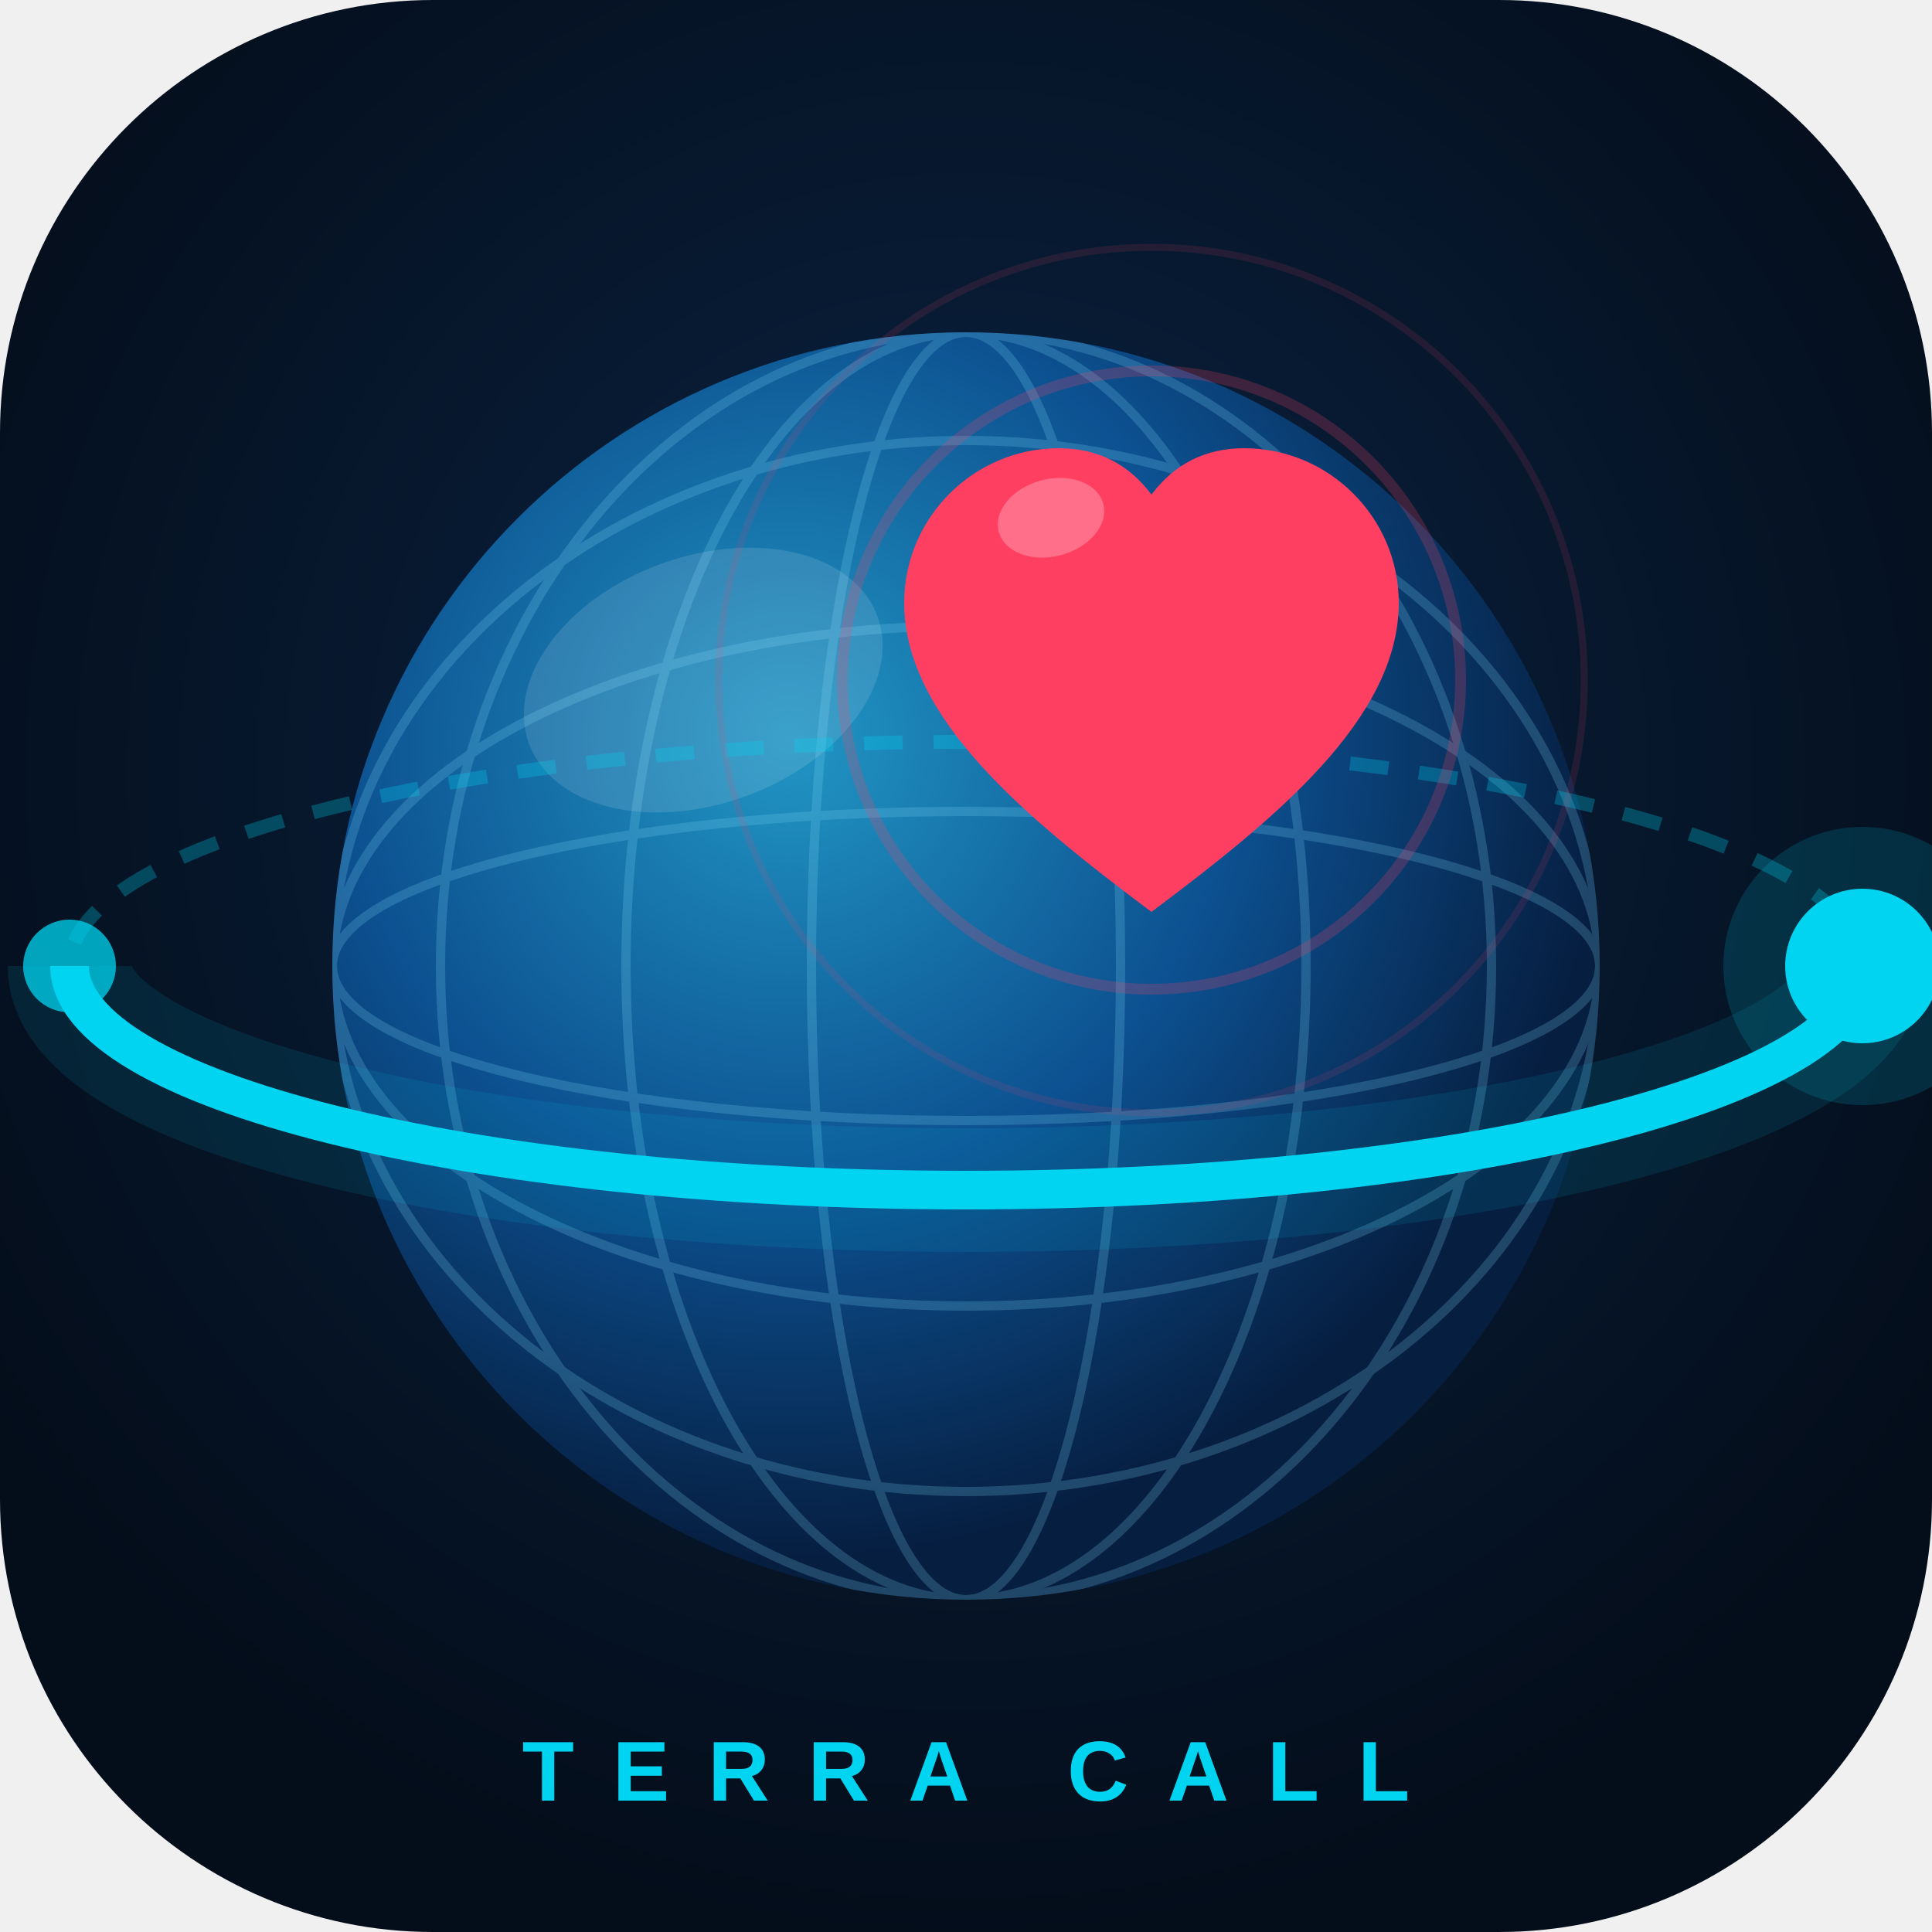
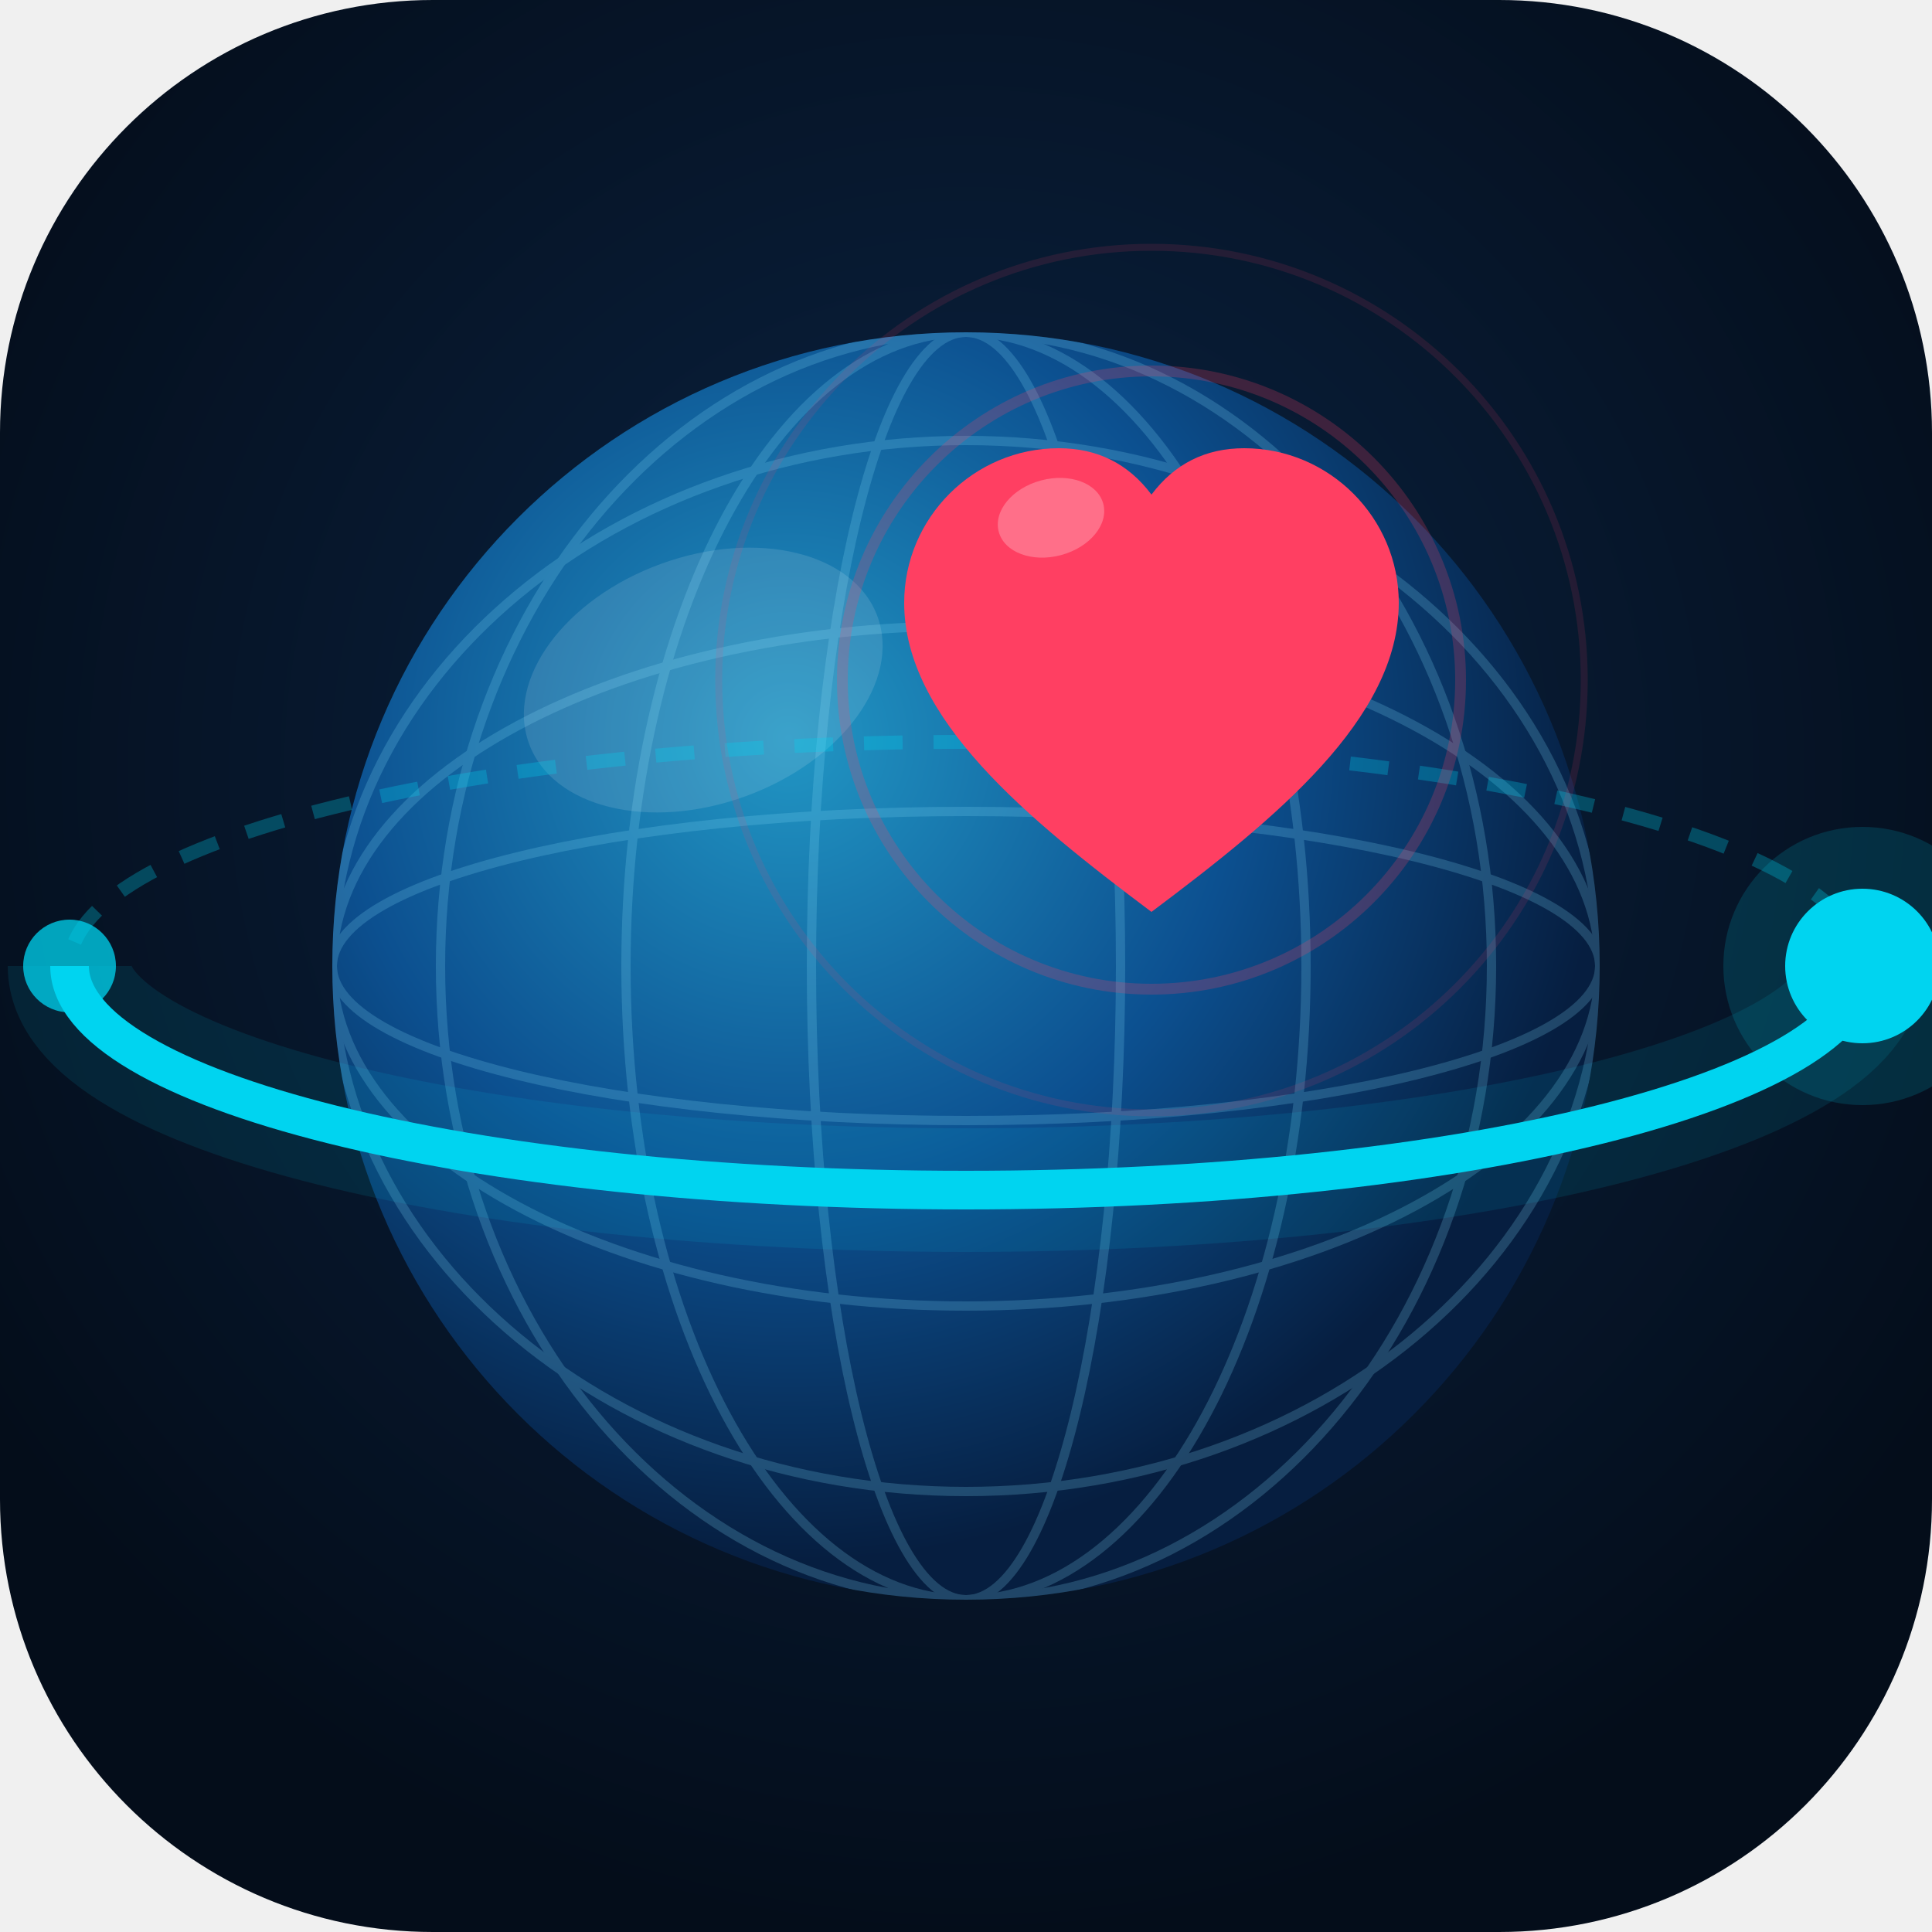
<svg xmlns="http://www.w3.org/2000/svg" width="1024" height="1024" viewBox="215 40 250 250">
  <defs>
    <clipPath id="ic">
      <rect x="215" y="40" width="250" height="250" rx="56" ry="56" />
    </clipPath>
    <clipPath id="gc">
      <circle cx="340" cy="165" r="82" />
    </clipPath>
    <radialGradient id="bg" cx="50%" cy="40%" r="60%">
      <stop offset="0%" stop-color="#0a2444" />
      <stop offset="100%" stop-color="#040d1a" />
    </radialGradient>
    <radialGradient id="ocean" cx="36%" cy="32%" r="65%">
      <stop offset="0%" stop-color="#2196c4" />
      <stop offset="55%" stop-color="#0c5090" />
      <stop offset="100%" stop-color="#061e40" />
    </radialGradient>
  </defs>
  <rect x="215" y="40" width="250" height="250" rx="56" ry="56" fill="url(#bg)" />
  <circle cx="340" cy="165" r="82" fill="url(#ocean)" clip-path="url(#ic)" />
  <g clip-path="url(#gc)" opacity="0.22">
    <ellipse cx="340" cy="165" rx="82" ry="20" fill="none" stroke="#7dd8f5" stroke-width="1.2" />
    <ellipse cx="340" cy="165" rx="82" ry="44" fill="none" stroke="#7dd8f5" stroke-width="1.2" />
    <ellipse cx="340" cy="165" rx="82" ry="68" fill="none" stroke="#7dd8f5" stroke-width="1.2" />
    <ellipse cx="340" cy="165" rx="20" ry="82" fill="none" stroke="#7dd8f5" stroke-width="1.2" />
    <ellipse cx="340" cy="165" rx="44" ry="82" fill="none" stroke="#7dd8f5" stroke-width="1.2" />
    <ellipse cx="340" cy="165" rx="68" ry="82" fill="none" stroke="#7dd8f5" stroke-width="1.2" />
  </g>
  <ellipse cx="306" cy="128" rx="24" ry="16" fill="white" opacity="0.12" transform="rotate(-20 306 128)" clip-path="url(#gc)" />
  <ellipse cx="340" cy="165" rx="116" ry="29" fill="none" stroke="#00d4f0" stroke-width="1.8" stroke-dasharray="5 4" opacity="0.28" clip-path="url(#ic)" />
  <path d="M224 165 A116 29 0 0 0 456 165" fill="none" stroke="#00d4f0" stroke-width="5" clip-path="url(#ic)" />
  <path d="M224 165 A116 29 0 0 0 456 165" fill="none" stroke="#00d4f0" stroke-width="16" opacity="0.10" clip-path="url(#ic)" />
  <circle cx="456" cy="165" r="10" fill="#00d4f0" clip-path="url(#ic)" />
  <circle cx="456" cy="165" r="18" fill="#00d4f0" opacity="0.15" clip-path="url(#ic)" />
  <circle cx="224" cy="165" r="6" fill="#00d4f0" opacity="0.75" clip-path="url(#ic)" />
  <g clip-path="url(#ic)">
    <path d="M396 118 C396 107 387 98 376 98 C371 98 367 100 364 104 C361 100 357 98 352 98 C341 98 332 107 332 118 C332 133 348 146 364 158 C380 146 396 133 396 118Z" fill="#ff3f62" />
    <ellipse cx="351" cy="107" rx="7" ry="5" fill="white" opacity="0.25" transform="rotate(-15 351 107)" />
  </g>
  <circle cx="364" cy="128" r="40" fill="none" stroke="#ff3f62" stroke-width="1.4" opacity="0.22" clip-path="url(#ic)" />
  <circle cx="364" cy="128" r="56" fill="none" stroke="#ff3f62" stroke-width="0.9" opacity="0.12" clip-path="url(#ic)" />
-   <text x="340" y="273" text-anchor="middle" font-family="Arial, sans-serif" font-size="11" font-weight="700" fill="#00d4f0" letter-spacing="5">TERRA CALL</text>
</svg>
